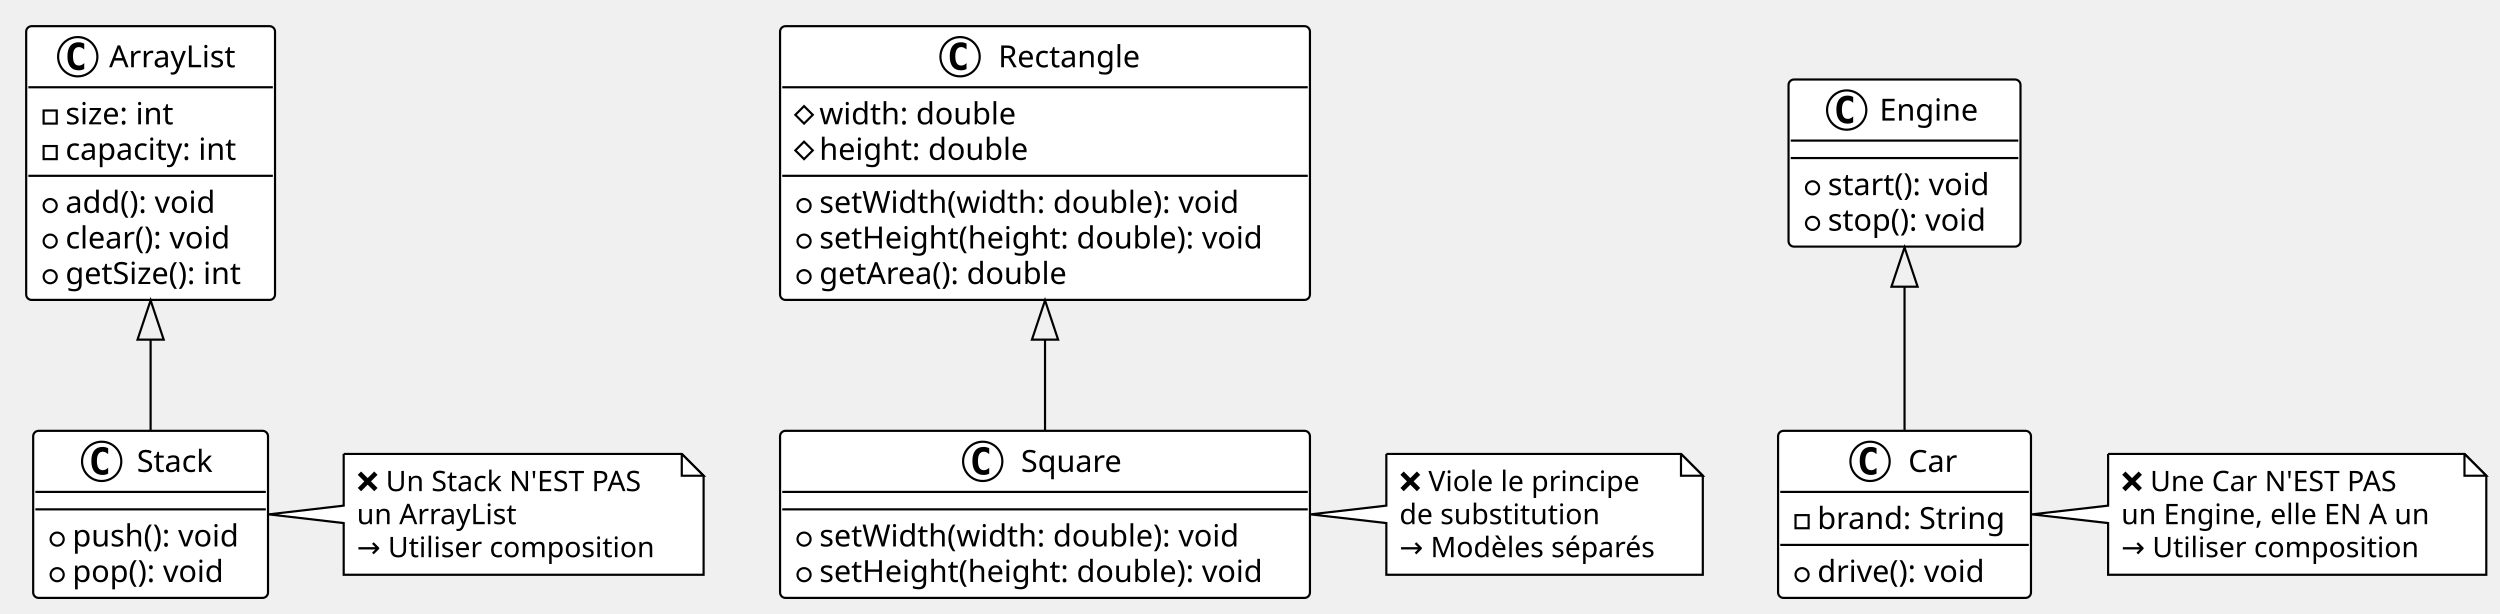
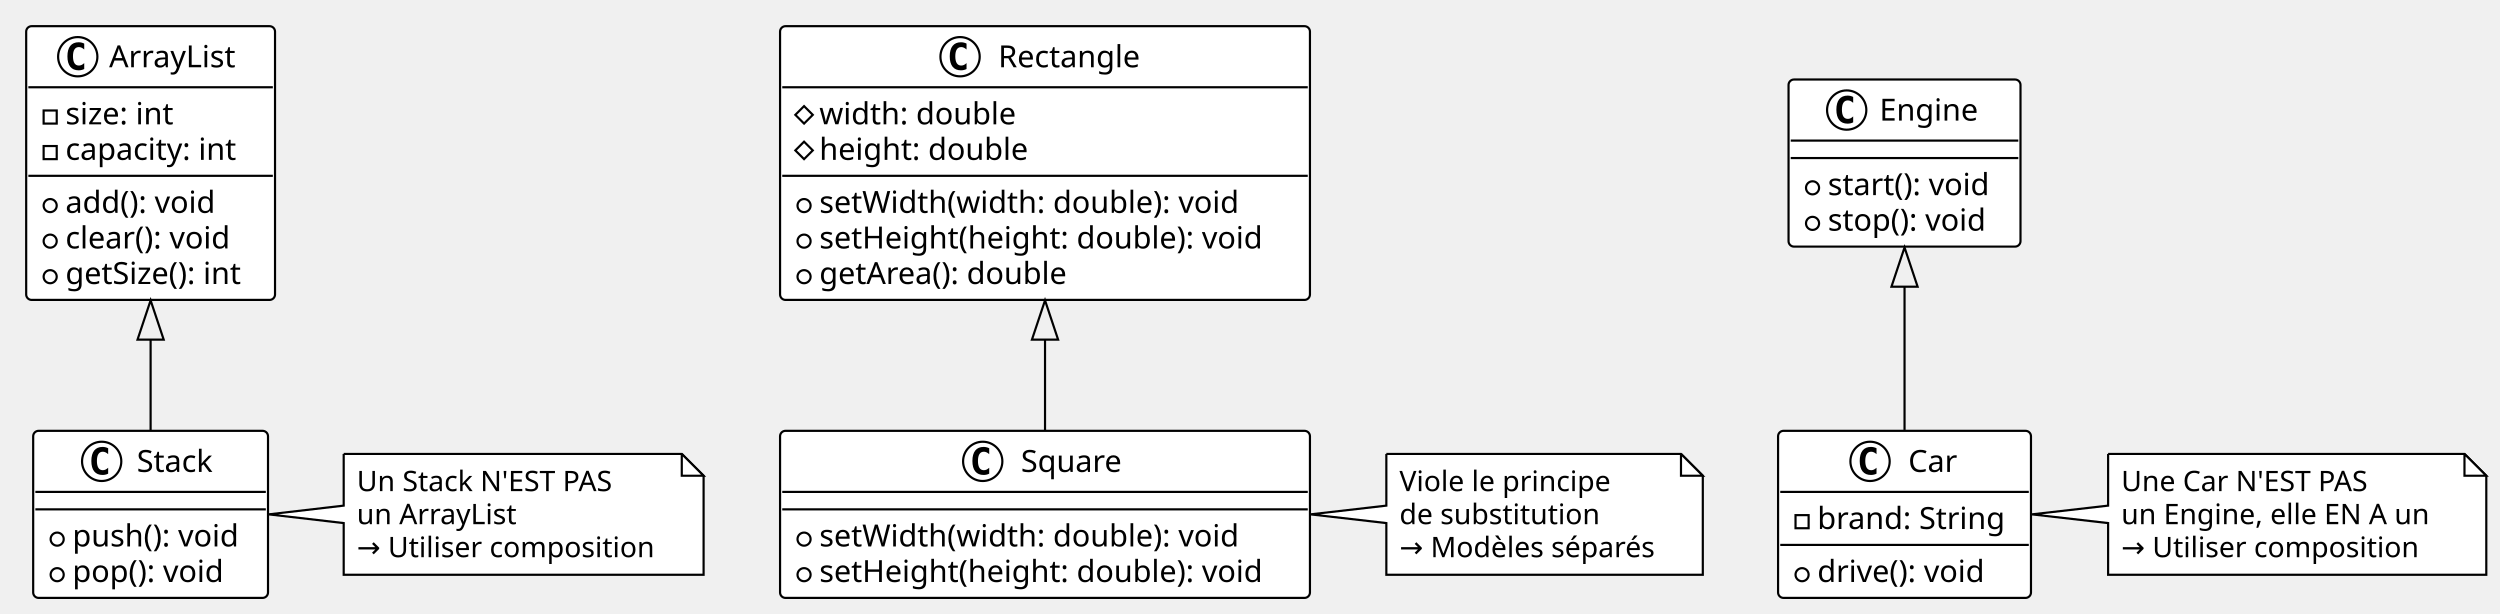
<svg xmlns="http://www.w3.org/2000/svg" contentStyleType="text/css" data-diagram-type="CLASS" height="281px" preserveAspectRatio="none" style="width:1146px;height:281px;background:#FFFFFF;" version="1.1" viewBox="0 0 1146 281" width="1146px" zoomAndPan="magnify">
  <defs />
  <g>
    <g class="entity" data-entity="ArrayList" data-source-line="4" data-uid="ent0002" id="entity_ArrayList">
      <rect fill="#FFFFFF" height="125.484" rx="2.5" ry="2.5" style="stroke:#000000;stroke-width:1;" width="114.07" x="12" y="12" />
      <ellipse cx="35.64" cy="26" fill="#FFFFFF" rx="9" ry="9" style="stroke:#000000;stroke-width:1;" />
      <path d="M38.609,31.641 Q38.031,31.938 37.39,32.078 Q36.749,32.234 36.046,32.234 Q33.546,32.234 32.218,30.594 Q30.906,28.938 30.906,25.812 Q30.906,22.688 32.218,21.031 Q33.546,19.375 36.046,19.375 Q36.749,19.375 37.39,19.531 Q38.046,19.688 38.609,19.984 L38.609,22.703 Q37.984,22.125 37.39,21.859 Q36.796,21.578 36.171,21.578 Q34.828,21.578 34.14,22.656 Q33.453,23.719 33.453,25.812 Q33.453,27.906 34.14,28.984 Q34.828,30.047 36.171,30.047 Q36.796,30.047 37.39,29.781 Q37.984,29.5 38.609,28.922 L38.609,31.641 Z " fill="#000000" />
      <text fill="#000000" font-family="Verdana" font-size="14" lengthAdjust="spacing" textLength="62.426" x="50.005" y="30.847">ArrayList</text>
      <line style="stroke:#000000;stroke-width:1;" x1="13" x2="125.07" y1="40" y2="40" />
      <rect fill="none" height="6" style="stroke:#000000;stroke-width:1;" width="6" x="20" y="50.648" />
      <text fill="#000000" font-family="Verdana" font-size="14" lengthAdjust="spacing" textLength="54.565" x="30" y="56.995">size: int</text>
      <rect fill="none" height="6" style="stroke:#000000;stroke-width:1;" width="6" x="20" y="66.945" />
      <text fill="#000000" font-family="Verdana" font-size="14" lengthAdjust="spacing" textLength="86.522" x="30" y="73.292">capacity: int</text>
      <line style="stroke:#000000;stroke-width:1;" x1="13" x2="125.07" y1="80.594" y2="80.594" />
      <ellipse cx="23" cy="94.242" fill="#FFFFFF" rx="3" ry="3" style="stroke:#000000;stroke-width:1;" />
      <text fill="#000000" font-family="Verdana" font-size="14" lengthAdjust="spacing" textLength="76.07" x="30" y="97.589">add(): void</text>
      <ellipse cx="23" cy="110.539" fill="#FFFFFF" rx="3" ry="3" style="stroke:#000000;stroke-width:1;" />
      <text fill="#000000" font-family="Verdana" font-size="14" lengthAdjust="spacing" textLength="84.253" x="30" y="113.886">clear(): void</text>
      <ellipse cx="23" cy="126.836" fill="#FFFFFF" rx="3" ry="3" style="stroke:#000000;stroke-width:1;" />
      <text fill="#000000" font-family="Verdana" font-size="14" lengthAdjust="spacing" textLength="90.07" x="30" y="130.183">getSize(): int</text>
    </g>
    <g class="entity" data-entity="Stack" data-source-line="13" data-uid="ent0003" id="entity_Stack">
      <rect fill="#FFFFFF" height="76.594" rx="2.5" ry="2.5" style="stroke:#000000;stroke-width:1;" width="107.644" x="15.21" y="197.49" />
      <ellipse cx="46.608" cy="211.49" fill="#FFFFFF" rx="9" ry="9" style="stroke:#000000;stroke-width:1;" />
      <path d="M49.577,217.131 Q48.999,217.428 48.358,217.568 Q47.718,217.724 47.014,217.724 Q44.514,217.724 43.186,216.084 Q41.874,214.428 41.874,211.303 Q41.874,208.178 43.186,206.521 Q44.514,204.865 47.014,204.865 Q47.718,204.865 48.358,205.021 Q49.014,205.178 49.577,205.474 L49.577,208.193 Q48.952,207.615 48.358,207.349 Q47.764,207.068 47.139,207.068 Q45.796,207.068 45.108,208.146 Q44.421,209.209 44.421,211.303 Q44.421,213.396 45.108,214.474 Q45.796,215.537 47.139,215.537 Q47.764,215.537 48.358,215.271 Q48.952,214.99 49.577,214.412 L49.577,217.131 Z " fill="#000000" />
      <text fill="#000000" font-family="Verdana" font-size="14" lengthAdjust="spacing" textLength="38.76" x="62.697" y="216.337">Stack</text>
      <line style="stroke:#000000;stroke-width:1;" x1="16.21" x2="121.855" y1="225.49" y2="225.49" />
      <line style="stroke:#000000;stroke-width:1;" x1="16.21" x2="121.855" y1="233.49" y2="233.49" />
      <ellipse cx="26.21" cy="247.138" fill="#FFFFFF" rx="3" ry="3" style="stroke:#000000;stroke-width:1;" />
      <text fill="#000000" font-family="Verdana" font-size="14" lengthAdjust="spacing" textLength="83.644" x="33.21" y="250.485">push(): void</text>
      <ellipse cx="26.21" cy="263.435" fill="#FFFFFF" rx="3" ry="3" style="stroke:#000000;stroke-width:1;" />
      <text fill="#000000" font-family="Verdana" font-size="14" lengthAdjust="spacing" textLength="76.057" x="33.21" y="266.782">pop(): void</text>
    </g>
    <g class="entity" data-entity="Rectangle" data-source-line="22" data-uid="ent0005" id="entity_Rectangle">
      <rect fill="#FFFFFF" height="125.484" rx="2.5" ry="2.5" style="stroke:#000000;stroke-width:1;" width="242.9" x="357.58" y="12" />
      <ellipse cx="440.096" cy="26" fill="#FFFFFF" rx="9" ry="9" style="stroke:#000000;stroke-width:1;" />
      <path d="M443.064,31.641 Q442.486,31.938 441.846,32.078 Q441.205,32.234 440.502,32.234 Q438.002,32.234 436.674,30.594 Q435.361,28.938 435.361,25.812 Q435.361,22.688 436.674,21.031 Q438.002,19.375 440.502,19.375 Q441.205,19.375 441.846,19.531 Q442.502,19.688 443.064,19.984 L443.064,22.703 Q442.439,22.125 441.846,21.859 Q441.252,21.578 440.627,21.578 Q439.283,21.578 438.596,22.656 Q437.908,23.719 437.908,25.812 Q437.908,27.906 438.596,28.984 Q439.283,30.047 440.627,30.047 Q441.252,30.047 441.846,29.781 Q442.439,29.5 443.064,28.922 L443.064,31.641 Z " fill="#000000" />
      <text fill="#000000" font-family="Verdana" font-size="14" lengthAdjust="spacing" textLength="70.369" x="457.596" y="30.847">Rectangle</text>
      <line style="stroke:#000000;stroke-width:1;" x1="358.58" x2="599.48" y1="40" y2="40" />
      <polygon fill="none" points="368.58,48.648,372.58,52.648,368.58,56.648,364.58,52.648" style="stroke:#000000;stroke-width:1;" />
      <text fill="#000000" font-family="Verdana" font-size="14" lengthAdjust="spacing" textLength="95.471" x="375.58" y="56.995">width: double</text>
      <polygon fill="none" points="368.58,64.945,372.58,68.945,368.58,72.945,364.58,68.945" style="stroke:#000000;stroke-width:1;" />
      <text fill="#000000" font-family="Verdana" font-size="14" lengthAdjust="spacing" textLength="101.507" x="375.58" y="73.292">height: double</text>
      <line style="stroke:#000000;stroke-width:1;" x1="358.58" x2="599.48" y1="80.594" y2="80.594" />
      <ellipse cx="368.58" cy="94.242" fill="#FFFFFF" rx="3" ry="3" style="stroke:#000000;stroke-width:1;" />
      <text fill="#000000" font-family="Verdana" font-size="14" lengthAdjust="spacing" textLength="207.566" x="375.58" y="97.589">setWidth(width: double): void</text>
      <ellipse cx="368.58" cy="110.539" fill="#FFFFFF" rx="3" ry="3" style="stroke:#000000;stroke-width:1;" />
      <text fill="#000000" font-family="Verdana" font-size="14" lengthAdjust="spacing" textLength="218.9" x="375.58" y="113.886">setHeight(height: double): void</text>
      <ellipse cx="368.58" cy="126.836" fill="#FFFFFF" rx="3" ry="3" style="stroke:#000000;stroke-width:1;" />
      <text fill="#000000" font-family="Verdana" font-size="14" lengthAdjust="spacing" textLength="123.32" x="375.58" y="130.183">getArea(): double</text>
    </g>
    <g class="entity" data-entity="Square" data-source-line="31" data-uid="ent0006" id="entity_Square">
      <rect fill="#FFFFFF" height="76.594" rx="2.5" ry="2.5" style="stroke:#000000;stroke-width:1;" width="242.9" x="357.58" y="197.49" />
      <ellipse cx="450.483" cy="211.49" fill="#FFFFFF" rx="9" ry="9" style="stroke:#000000;stroke-width:1;" />
      <path d="M453.452,217.131 Q452.873,217.428 452.233,217.568 Q451.592,217.724 450.889,217.724 Q448.389,217.724 447.061,216.084 Q445.748,214.428 445.748,211.303 Q445.748,208.178 447.061,206.521 Q448.389,204.865 450.889,204.865 Q451.592,204.865 452.233,205.021 Q452.889,205.178 453.452,205.474 L453.452,208.193 Q452.827,207.615 452.233,207.349 Q451.639,207.068 451.014,207.068 Q449.67,207.068 448.983,208.146 Q448.295,209.209 448.295,211.303 Q448.295,213.396 448.983,214.474 Q449.67,215.537 451.014,215.537 Q451.639,215.537 452.233,215.271 Q452.827,214.99 453.452,214.412 L453.452,217.131 Z " fill="#000000" />
      <text fill="#000000" font-family="Verdana" font-size="14" lengthAdjust="spacing" textLength="49.595" x="467.983" y="216.337">Square</text>
      <line style="stroke:#000000;stroke-width:1;" x1="358.58" x2="599.48" y1="225.49" y2="225.49" />
      <line style="stroke:#000000;stroke-width:1;" x1="358.58" x2="599.48" y1="233.49" y2="233.49" />
      <ellipse cx="368.58" cy="247.138" fill="#FFFFFF" rx="3" ry="3" style="stroke:#000000;stroke-width:1;" />
      <text fill="#000000" font-family="Verdana" font-size="14" lengthAdjust="spacing" textLength="207.566" x="375.58" y="250.485">setWidth(width: double): void</text>
      <ellipse cx="368.58" cy="263.435" fill="#FFFFFF" rx="3" ry="3" style="stroke:#000000;stroke-width:1;" />
      <text fill="#000000" font-family="Verdana" font-size="14" lengthAdjust="spacing" textLength="218.9" x="375.58" y="266.782">setHeight(height: double): void</text>
    </g>
    <g class="entity" data-entity="Engine" data-source-line="40" data-uid="ent0008" id="entity_Engine">
      <rect fill="#FFFFFF" height="76.594" rx="2.5" ry="2.5" style="stroke:#000000;stroke-width:1;" width="106.325" x="819.87" y="36.45" />
      <ellipse cx="846.525" cy="50.45" fill="#FFFFFF" rx="9" ry="9" style="stroke:#000000;stroke-width:1;" />
      <path d="M849.493,56.091 Q848.915,56.388 848.275,56.528 Q847.634,56.684 846.931,56.684 Q844.431,56.684 843.103,55.044 Q841.79,53.388 841.79,50.263 Q841.79,47.138 843.103,45.481 Q844.431,43.825 846.931,43.825 Q847.634,43.825 848.275,43.981 Q848.931,44.138 849.493,44.434 L849.493,47.153 Q848.868,46.575 848.275,46.309 Q847.681,46.028 847.056,46.028 Q845.712,46.028 845.025,47.106 Q844.337,48.169 844.337,50.263 Q844.337,52.356 845.025,53.434 Q845.712,54.497 847.056,54.497 Q847.681,54.497 848.275,54.231 Q848.868,53.95 849.493,53.372 L849.493,56.091 Z " fill="#000000" />
      <text fill="#000000" font-family="Verdana" font-size="14" lengthAdjust="spacing" textLength="47.981" x="861.559" y="55.297">Engine</text>
      <line style="stroke:#000000;stroke-width:1;" x1="820.87" x2="925.195" y1="64.45" y2="64.45" />
      <line style="stroke:#000000;stroke-width:1;" x1="820.87" x2="925.195" y1="72.45" y2="72.45" />
      <ellipse cx="830.87" cy="86.098" fill="#FFFFFF" rx="3" ry="3" style="stroke:#000000;stroke-width:1;" />
      <text fill="#000000" font-family="Verdana" font-size="14" lengthAdjust="spacing" textLength="82.325" x="837.87" y="89.445">start(): void</text>
      <ellipse cx="830.87" cy="102.395" fill="#FFFFFF" rx="3" ry="3" style="stroke:#000000;stroke-width:1;" />
      <text fill="#000000" font-family="Verdana" font-size="14" lengthAdjust="spacing" textLength="79.953" x="837.87" y="105.742">stop(): void</text>
    </g>
    <g class="entity" data-entity="Car" data-source-line="46" data-uid="ent0009" id="entity_Car">
      <rect fill="#FFFFFF" height="76.594" rx="2.5" ry="2.5" style="stroke:#000000;stroke-width:1;" width="115.93" x="815.07" y="197.49" />
      <ellipse cx="857.23" cy="211.49" fill="#FFFFFF" rx="9" ry="9" style="stroke:#000000;stroke-width:1;" />
      <path d="M860.198,217.131 Q859.62,217.428 858.98,217.568 Q858.339,217.724 857.636,217.724 Q855.136,217.724 853.808,216.084 Q852.495,214.428 852.495,211.303 Q852.495,208.178 853.808,206.521 Q855.136,204.865 857.636,204.865 Q858.339,204.865 858.98,205.021 Q859.636,205.178 860.198,205.474 L860.198,208.193 Q859.573,207.615 858.98,207.349 Q858.386,207.068 857.761,207.068 Q856.417,207.068 855.73,208.146 Q855.042,209.209 855.042,211.303 Q855.042,213.396 855.73,214.474 Q856.417,215.537 857.761,215.537 Q858.386,215.537 858.98,215.271 Q859.573,214.99 860.198,214.412 L860.198,217.131 Z " fill="#000000" />
      <text fill="#000000" font-family="Verdana" font-size="14" lengthAdjust="spacing" textLength="24.11" x="874.73" y="216.337">Car</text>
      <line style="stroke:#000000;stroke-width:1;" x1="816.07" x2="930" y1="225.49" y2="225.49" />
      <rect fill="none" height="6" style="stroke:#000000;stroke-width:1;" width="6" x="823.07" y="236.138" />
      <text fill="#000000" font-family="Verdana" font-size="14" lengthAdjust="spacing" textLength="91.93" x="833.07" y="242.485">brand: String</text>
      <line style="stroke:#000000;stroke-width:1;" x1="816.07" x2="930" y1="249.787" y2="249.787" />
      <ellipse cx="826.07" cy="263.435" fill="#FFFFFF" rx="3" ry="3" style="stroke:#000000;stroke-width:1;" />
      <text fill="#000000" font-family="Verdana" font-size="14" lengthAdjust="spacing" textLength="85.148" x="833.07" y="266.782">drive(): void</text>
    </g>
    <g class="entity" data-entity="GMN11" data-source-line="55" data-uid="ent0012" id="entity_GMN11">
      <path d="M157.55,208.08 L157.55,231.78 L123.14,235.78 L157.55,239.78 L157.55,263.478 A0,0 0 0 0 157.55,263.478 L322.527,263.478 A0,0 0 0 0 322.527,263.478 L322.527,218.08 L312.527,208.08 L157.55,208.08 A0,0 0 0 0 157.55,208.08" fill="#FFFFFF" style="stroke:#000000;stroke-width:1;" />
      <path d="M312.527,208.08 L312.527,218.08 L322.527,218.08 L312.527,208.08" fill="#FFFFFF" style="stroke:#000000;stroke-width:1;" />
-       <text fill="#000000" font-family="Verdana" font-size="13" lengthAdjust="spacing" textLength="140.766" x="163.55" y="225.147">❌ Un Stack N'EST PAS</text>
+       <text fill="#000000" font-family="Verdana" font-size="13" lengthAdjust="spacing" textLength="128.832" x="163.55" y="225.147">Un Stack N'EST PAS</text>
      <text fill="#000000" font-family="Verdana" font-size="13" lengthAdjust="spacing" textLength="78.578" x="163.55" y="240.28">un ArrayList</text>
      <text fill="#000000" font-family="Verdana" font-size="13" lengthAdjust="spacing" textLength="143.977" x="163.55" y="255.412">→ Utiliser composition</text>
    </g>
    <g class="entity" data-entity="GMN14" data-source-line="61" data-uid="ent0015" id="entity_GMN14">
      <path d="M635.5,208.08 L635.5,231.78 L600.69,235.78 L635.5,239.78 L635.5,263.478 A0,0 0 0 0 635.5,263.478 L780.565,263.478 A0,0 0 0 0 780.565,263.478 L780.565,218.08 L770.565,208.08 L635.5,208.08 A0,0 0 0 0 635.5,208.08" fill="#FFFFFF" style="stroke:#000000;stroke-width:1;" />
      <path d="M770.565,208.08 L770.565,218.08 L780.565,218.08 L770.565,208.08" fill="#FFFFFF" style="stroke:#000000;stroke-width:1;" />
-       <text fill="#000000" font-family="Verdana" font-size="13" lengthAdjust="spacing" textLength="116.334" x="641.5" y="225.147">❌ Viole le principe</text>
+       <text fill="#000000" font-family="Verdana" font-size="13" lengthAdjust="spacing" textLength="104.4" x="641.5" y="225.147">Viole le principe</text>
      <text fill="#000000" font-family="Verdana" font-size="13" lengthAdjust="spacing" textLength="97.367" x="641.5" y="240.28">de substitution</text>
      <text fill="#000000" font-family="Verdana" font-size="13" lengthAdjust="spacing" textLength="124.065" x="641.5" y="255.412">→ Modèles séparés</text>
    </g>
    <g class="entity" data-entity="GMN17" data-source-line="67" data-uid="ent0018" id="entity_GMN17">
      <path d="M966.36,208.08 L966.36,231.78 L931.39,235.78 L966.36,239.78 L966.36,263.478 A0,0 0 0 0 966.36,263.478 L1139.716,263.478 A0,0 0 0 0 1139.716,263.478 L1139.716,218.08 L1129.716,208.08 L966.36,208.08 A0,0 0 0 0 966.36,208.08" fill="#FFFFFF" style="stroke:#000000;stroke-width:1;" />
      <path d="M1129.716,208.08 L1129.716,218.08 L1139.716,218.08 L1129.716,208.08" fill="#FFFFFF" style="stroke:#000000;stroke-width:1;" />
-       <text fill="#000000" font-family="Verdana" font-size="13" lengthAdjust="spacing" textLength="135.161" x="972.36" y="225.147">❌ Une Car N'EST PAS</text>
+       <text fill="#000000" font-family="Verdana" font-size="13" lengthAdjust="spacing" textLength="123.227" x="972.36" y="225.147">Une Car N'EST PAS</text>
      <text fill="#000000" font-family="Verdana" font-size="13" lengthAdjust="spacing" textLength="152.356" x="972.36" y="240.28">un Engine, elle EN A un</text>
      <text fill="#000000" font-family="Verdana" font-size="13" lengthAdjust="spacing" textLength="143.977" x="972.36" y="255.412">→ Utiliser composition</text>
    </g>
    <g class="link" data-entity-1="ArrayList" data-entity-2="Stack" data-source-line="19" data-uid="lnk4" id="link_ArrayList_Stack">
      <path codeLine="19" d="M69.04,155.69 C69.04,175.75 69.04,179.38 69.04,197.12" fill="none" id="ArrayList-backto-Stack" style="stroke:#000000;stroke-width:1;" />
      <polygon fill="none" points="69.04,137.69,63.04,155.69,75.04,155.69,69.04,137.69" style="stroke:#000000;stroke-width:1;" />
    </g>
    <g class="link" data-entity-1="Rectangle" data-entity-2="Square" data-source-line="37" data-uid="lnk7" id="link_Rectangle_Square">
      <path codeLine="37" d="M479.04,155.69 C479.04,175.75 479.04,179.38 479.04,197.12" fill="none" id="Rectangle-backto-Square" style="stroke:#000000;stroke-width:1;" />
      <polygon fill="none" points="479.04,137.69,473.04,155.69,485.04,155.69,479.04,137.69" style="stroke:#000000;stroke-width:1;" />
    </g>
    <g class="link" data-entity-1="Engine" data-entity-2="Car" data-source-line="52" data-uid="lnk10" id="link_Engine_Car">
      <path codeLine="52" d="M873.04,131.43 C873.04,156.69 873.04,171.83 873.04,197.09" fill="none" id="Engine-backto-Car" style="stroke:#000000;stroke-width:1;" />
      <polygon fill="none" points="873.04,113.43,867.04,131.43,879.04,131.43,873.04,113.43" style="stroke:#000000;stroke-width:1;" />
    </g>
  </g>
</svg>
